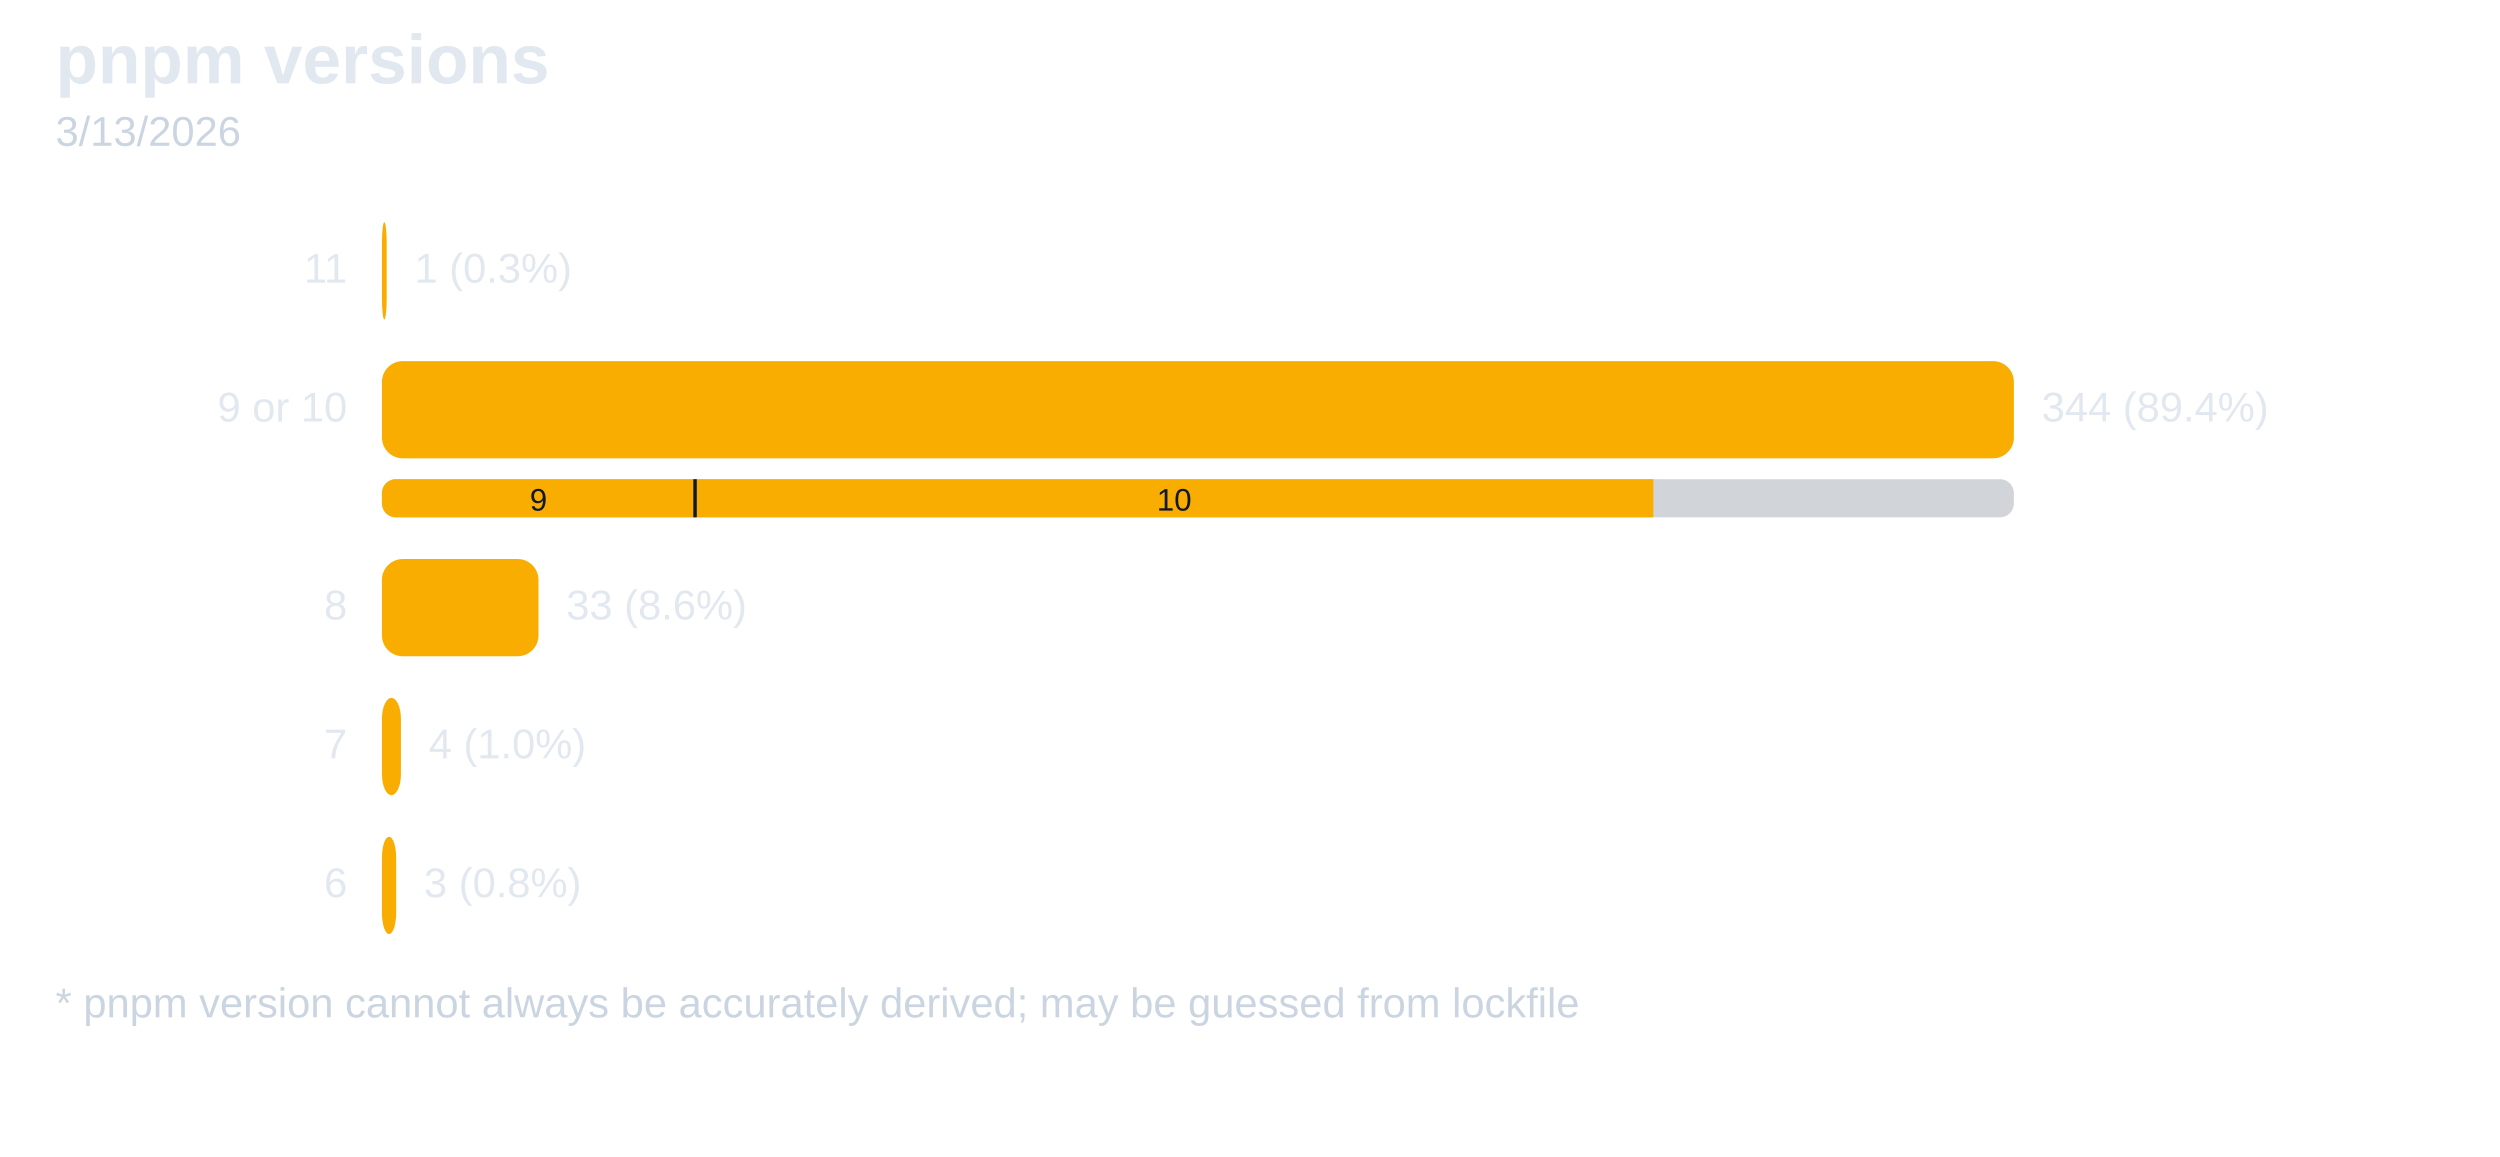
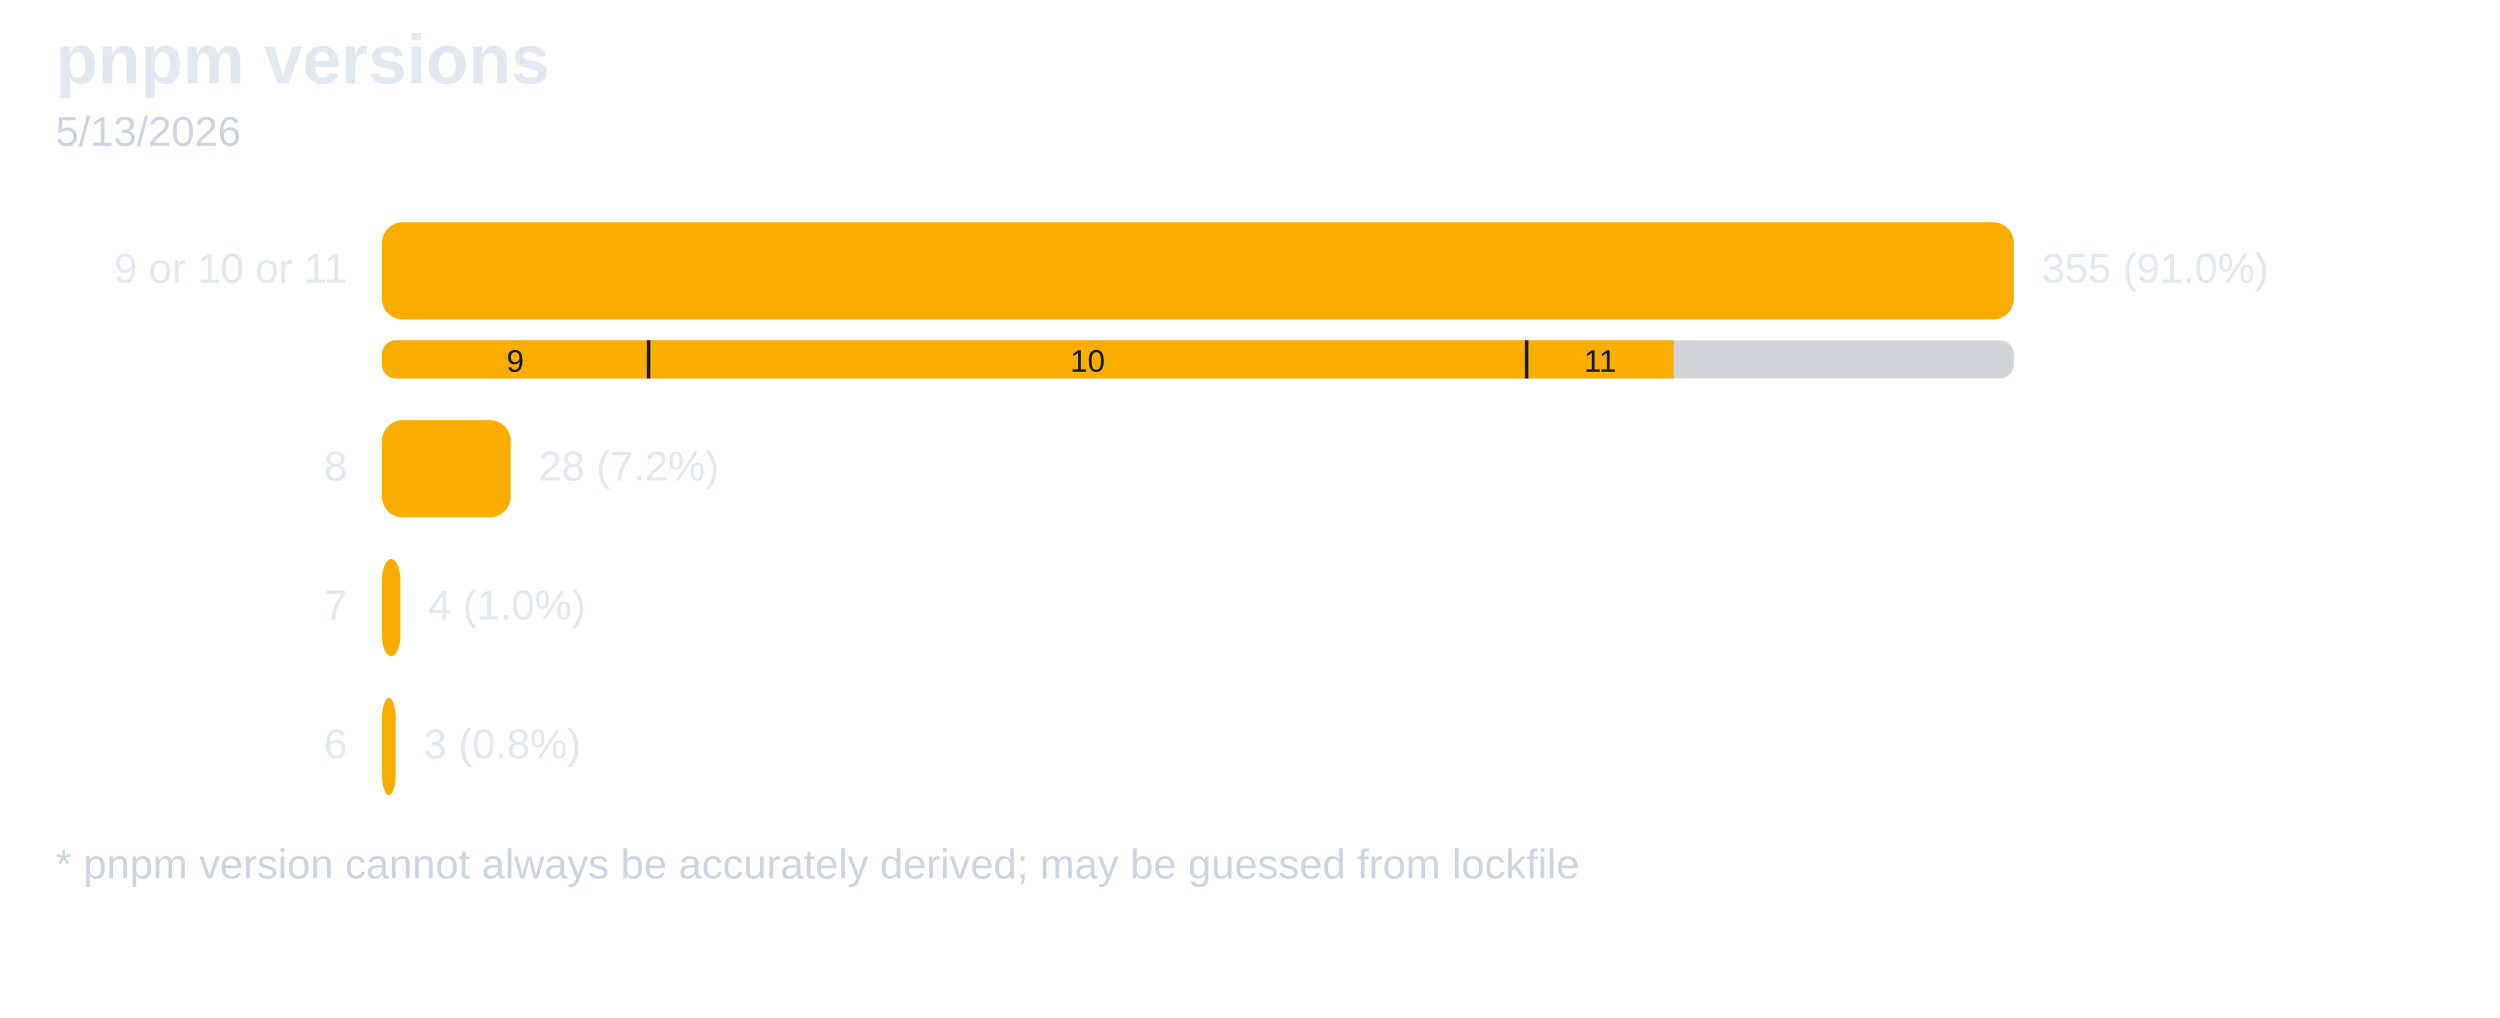
- <svg xmlns="http://www.w3.org/2000/svg" width="720" height="333" viewBox="0 0 720 333" role="img" aria-label="pnpm versions">
+ <svg xmlns="http://www.w3.org/2000/svg" width="720" height="293" viewBox="0 0 720 293" role="img" aria-label="pnpm versions">
  <style>
    text { font-family: "Helvetica Neue", Arial, sans-serif; }
    .title { font-size: 20px; font-weight: 700; fill: #e2e8f0; }
    .subtitle { font-size: 12px; fill: #cbd5e1; }
    .footer { font-size: 12px; fill: #cbd5e1; }
    .label { font-size: 12px; text-anchor: end; fill: #e2e8f0; }
    .value { font-size: 12px; fill: #e2e8f0; }
  </style>
  <text class="title" x="16" y="24">pnpm versions</text>
-   <text class="subtitle" x="16" y="42">3/13/2026</text>
+   <text class="subtitle" x="16" y="42">5/13/2026</text>
  <g class="bars">
-     <g class="bar" data-label="11">
-       <text class="label" x="100" y="78" dominant-baseline="middle">11</text>
-       <rect x="110" y="64" width="1.366" height="28" rx="6" fill="#f9ad00" />
-       <text class="value" x="119.366" y="78" dominant-baseline="middle">1 (0.3%)</text>
-     </g>
-     <g class="bar" data-label="9 or 10">
-       <text class="label" x="100" y="118" dominant-baseline="middle">9 or 10</text>
-       <rect x="110" y="104" width="470" height="28" rx="6" fill="#f9ad00" />
-       <text class="value" x="588" y="118" dominant-baseline="middle">344 (89.4%)</text>
-       <clipPath id="mini-bar-dark-1-9-or-10">
-         <rect x="110" y="138" width="470" height="11" rx="4" />
+     <g class="bar" data-label="9 or 10 or 11">
+       <text class="label" x="100" y="78" dominant-baseline="middle">9 or 10 or 11</text>
+       <rect x="110" y="64" width="470" height="28" rx="6" fill="#f9ad00" />
+       <text class="value" x="588" y="78" dominant-baseline="middle">355 (91.0%)</text>
+       <clipPath id="mini-bar-dark-0-9-or-10-or-11">
+         <rect x="110" y="98" width="470" height="11" rx="4" />
      </clipPath>
-       <rect x="110" y="138" width="470" height="11" rx="4" fill="#475569" opacity="0.25" />
-       <g clip-path="url(#mini-bar-dark-1-9-or-10)">
-         <rect x="110" y="138" width="90.174" height="11" fill="#f9ad00" />
-         <text x="155.087" y="144.5" text-anchor="middle" dominant-baseline="middle" font-size="9" fill="#111827">9</text>
-         <rect x="200.174" y="138" width="275.988" height="11" fill="#f9ad00" />
-         <line x1="200.174" y1="138" x2="200.174" y2="149" stroke="#0f172a" stroke-width="1" />
-         <text x="338.169" y="144.5" text-anchor="middle" dominant-baseline="middle" font-size="9" fill="#111827">10</text>
+       <rect x="110" y="98" width="470" height="11" rx="4" fill="#475569" opacity="0.25" />
+       <g clip-path="url(#mini-bar-dark-0-9-or-10-or-11)">
+         <rect x="110" y="98" width="76.789" height="11" fill="#f9ad00" />
+         <text x="148.394" y="104.5" text-anchor="middle" dominant-baseline="middle" font-size="9" fill="#111827">9</text>
+         <rect x="186.789" y="98" width="252.873" height="11" fill="#f9ad00" />
+         <line x1="186.789" y1="98" x2="186.789" y2="109" stroke="#0f172a" stroke-width="1" />
+         <text x="313.225" y="104.5" text-anchor="middle" dominant-baseline="middle" font-size="9" fill="#111827">10</text>
+         <rect x="439.662" y="98" width="42.366" height="11" fill="#f9ad00" />
+         <line x1="439.662" y1="98" x2="439.662" y2="109" stroke="#0f172a" stroke-width="1" />
+         <text x="460.845" y="104.5" text-anchor="middle" dominant-baseline="middle" font-size="9" fill="#111827">11</text>
      </g>
    </g>
    <g class="bar" data-label="8">
-       <text class="label" x="100" y="175" dominant-baseline="middle">8</text>
-       <rect x="110" y="161" width="45.087" height="28" rx="6" fill="#f9ad00" />
-       <text class="value" x="163.087" y="175" dominant-baseline="middle">33 (8.6%)</text>
+       <text class="label" x="100" y="135" dominant-baseline="middle">8</text>
+       <rect x="110" y="121" width="37.07" height="28" rx="6" fill="#f9ad00" />
+       <text class="value" x="155.07" y="135" dominant-baseline="middle">28 (7.2%)</text>
    </g>
    <g class="bar" data-label="7">
-       <text class="label" x="100" y="215" dominant-baseline="middle">7</text>
-       <rect x="110" y="201" width="5.465" height="28" rx="6" fill="#f9ad00" />
-       <text class="value" x="123.465" y="215" dominant-baseline="middle">4 (1.0%)</text>
+       <text class="label" x="100" y="175" dominant-baseline="middle">7</text>
+       <rect x="110" y="161" width="5.296" height="28" rx="6" fill="#f9ad00" />
+       <text class="value" x="123.296" y="175" dominant-baseline="middle">4 (1.0%)</text>
    </g>
    <g class="bar" data-label="6">
-       <text class="label" x="100" y="255" dominant-baseline="middle">6</text>
-       <rect x="110" y="241" width="4.099" height="28" rx="6" fill="#f9ad00" />
-       <text class="value" x="122.099" y="255" dominant-baseline="middle">3 (0.8%)</text>
+       <text class="label" x="100" y="215" dominant-baseline="middle">6</text>
+       <rect x="110" y="201" width="3.972" height="28" rx="6" fill="#f9ad00" />
+       <text class="value" x="121.972" y="215" dominant-baseline="middle">3 (0.8%)</text>
    </g>
  </g>
-   <text class="footer" x="16" y="293">* pnpm version cannot always be accurately derived; may be guessed from lockfile</text>
+   <text class="footer" x="16" y="253">* pnpm version cannot always be accurately derived; may be guessed from lockfile</text>
</svg>
